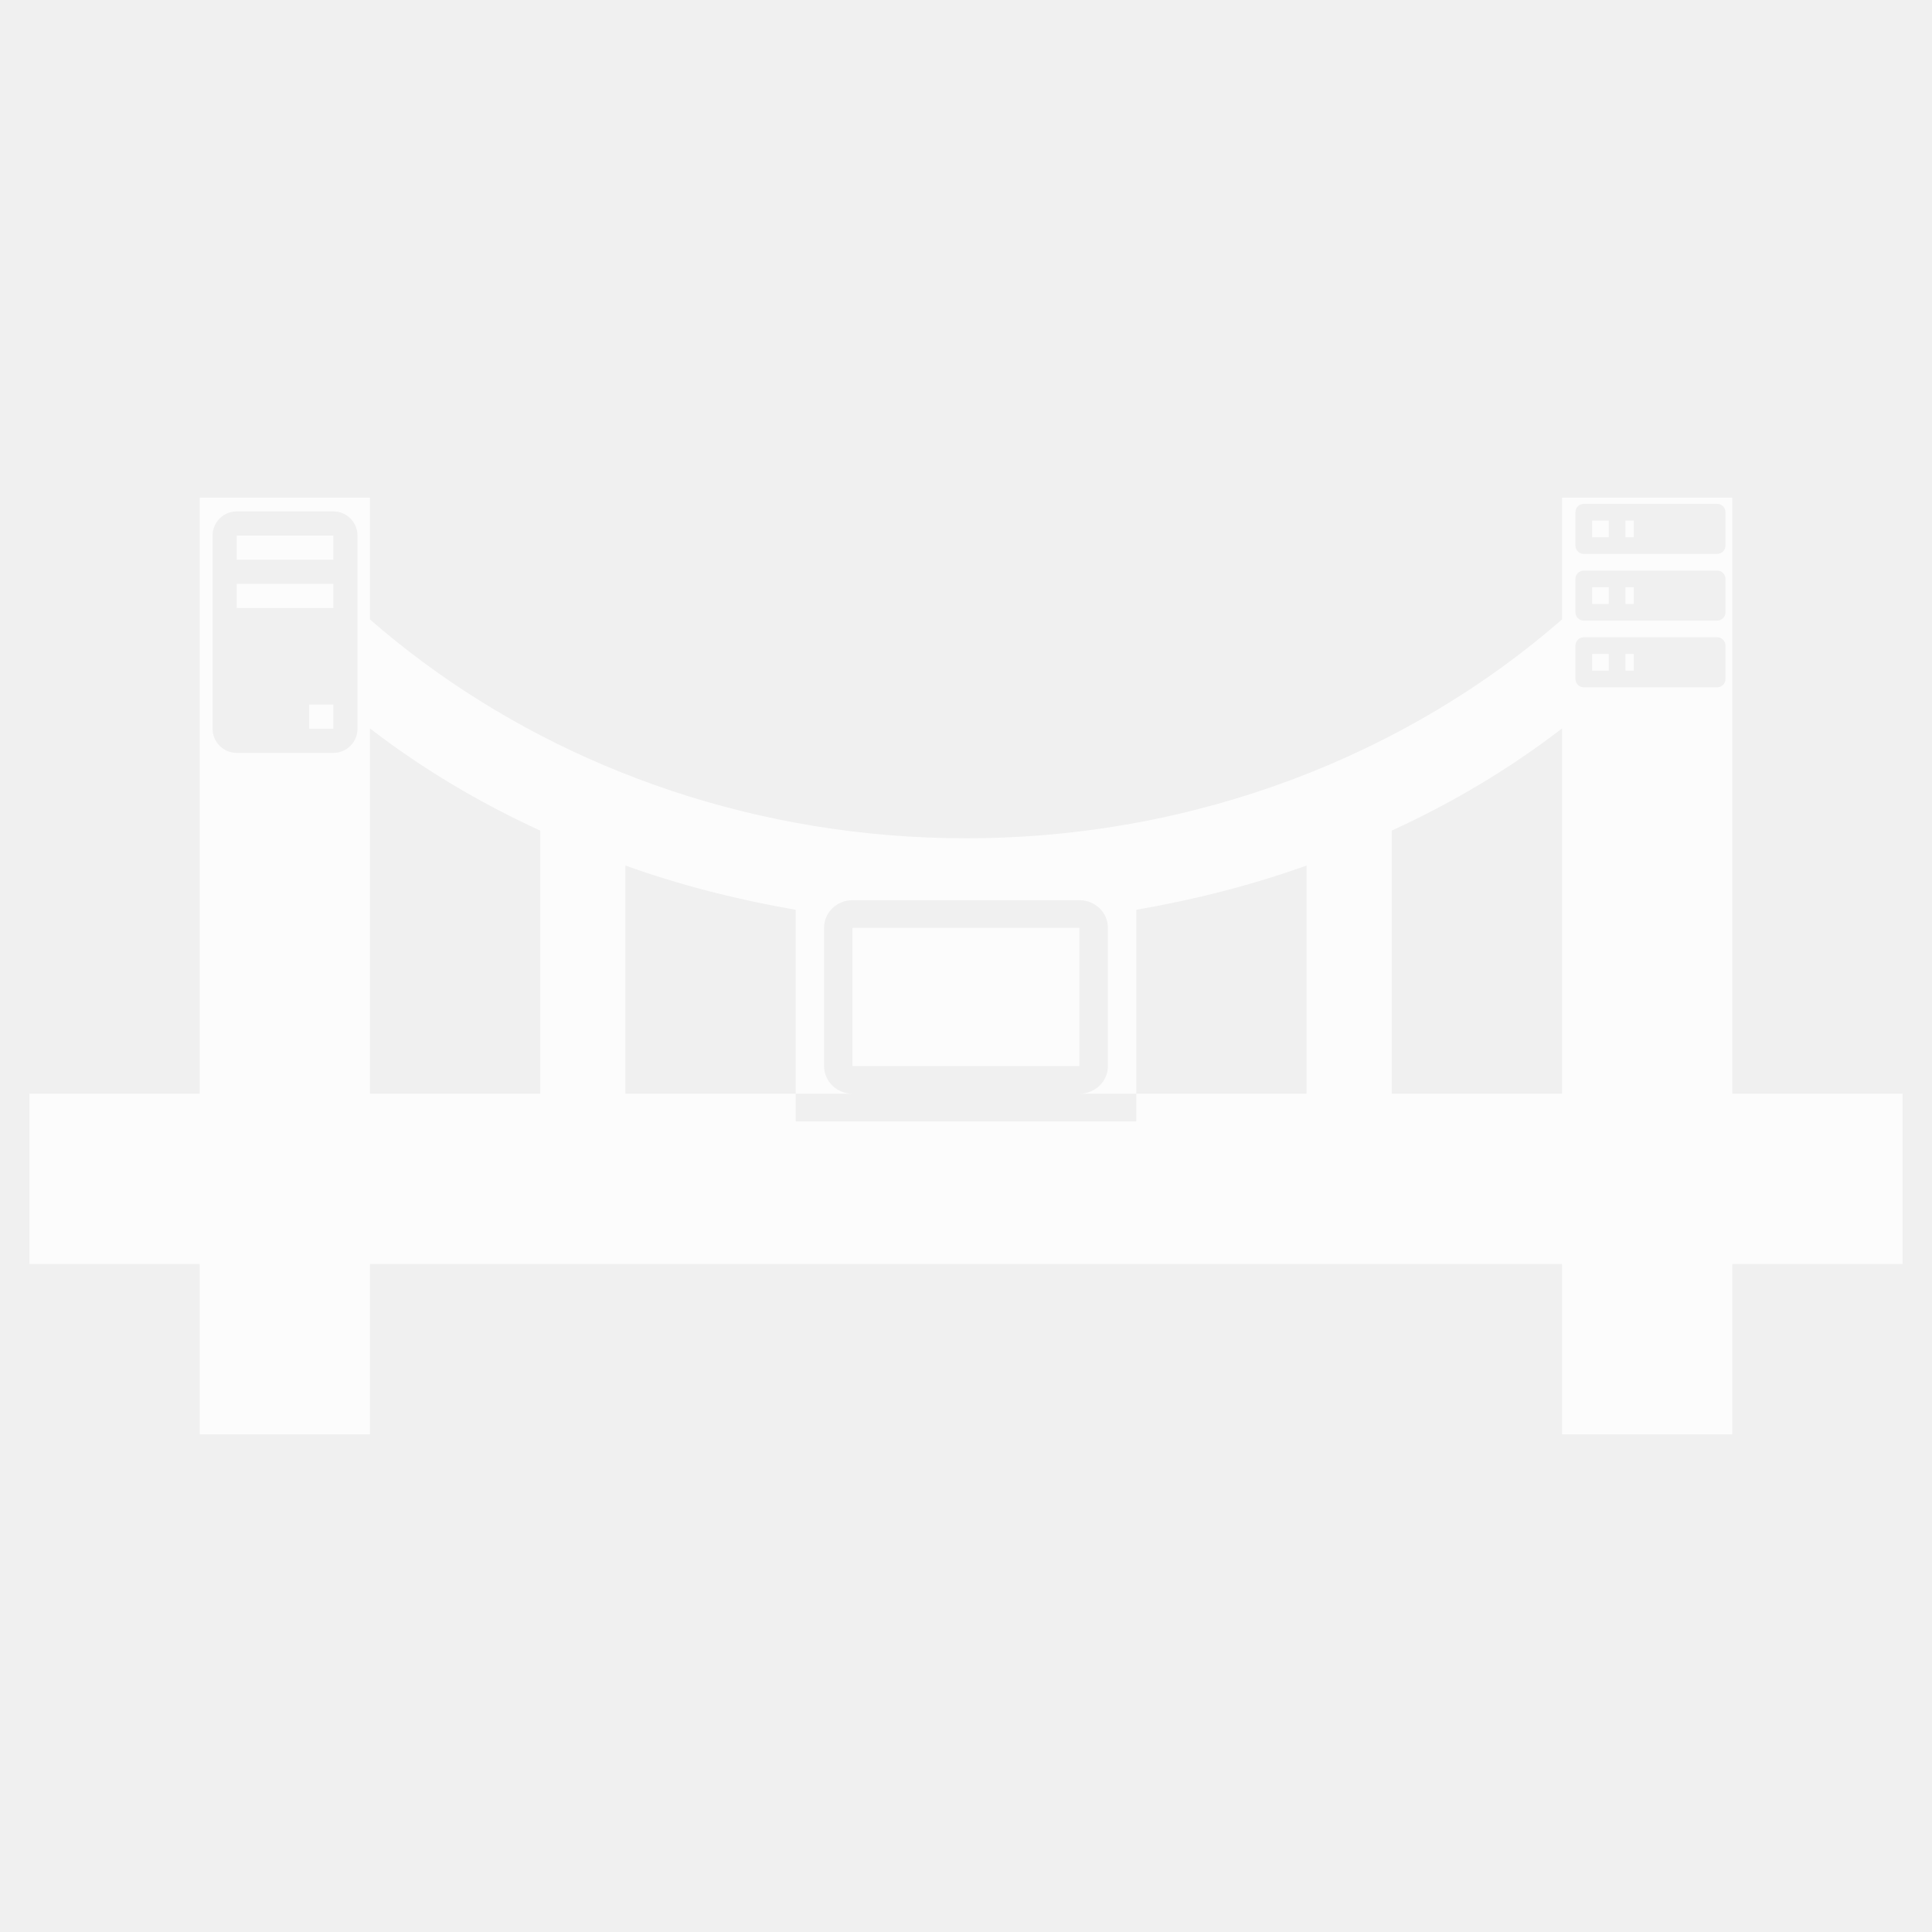
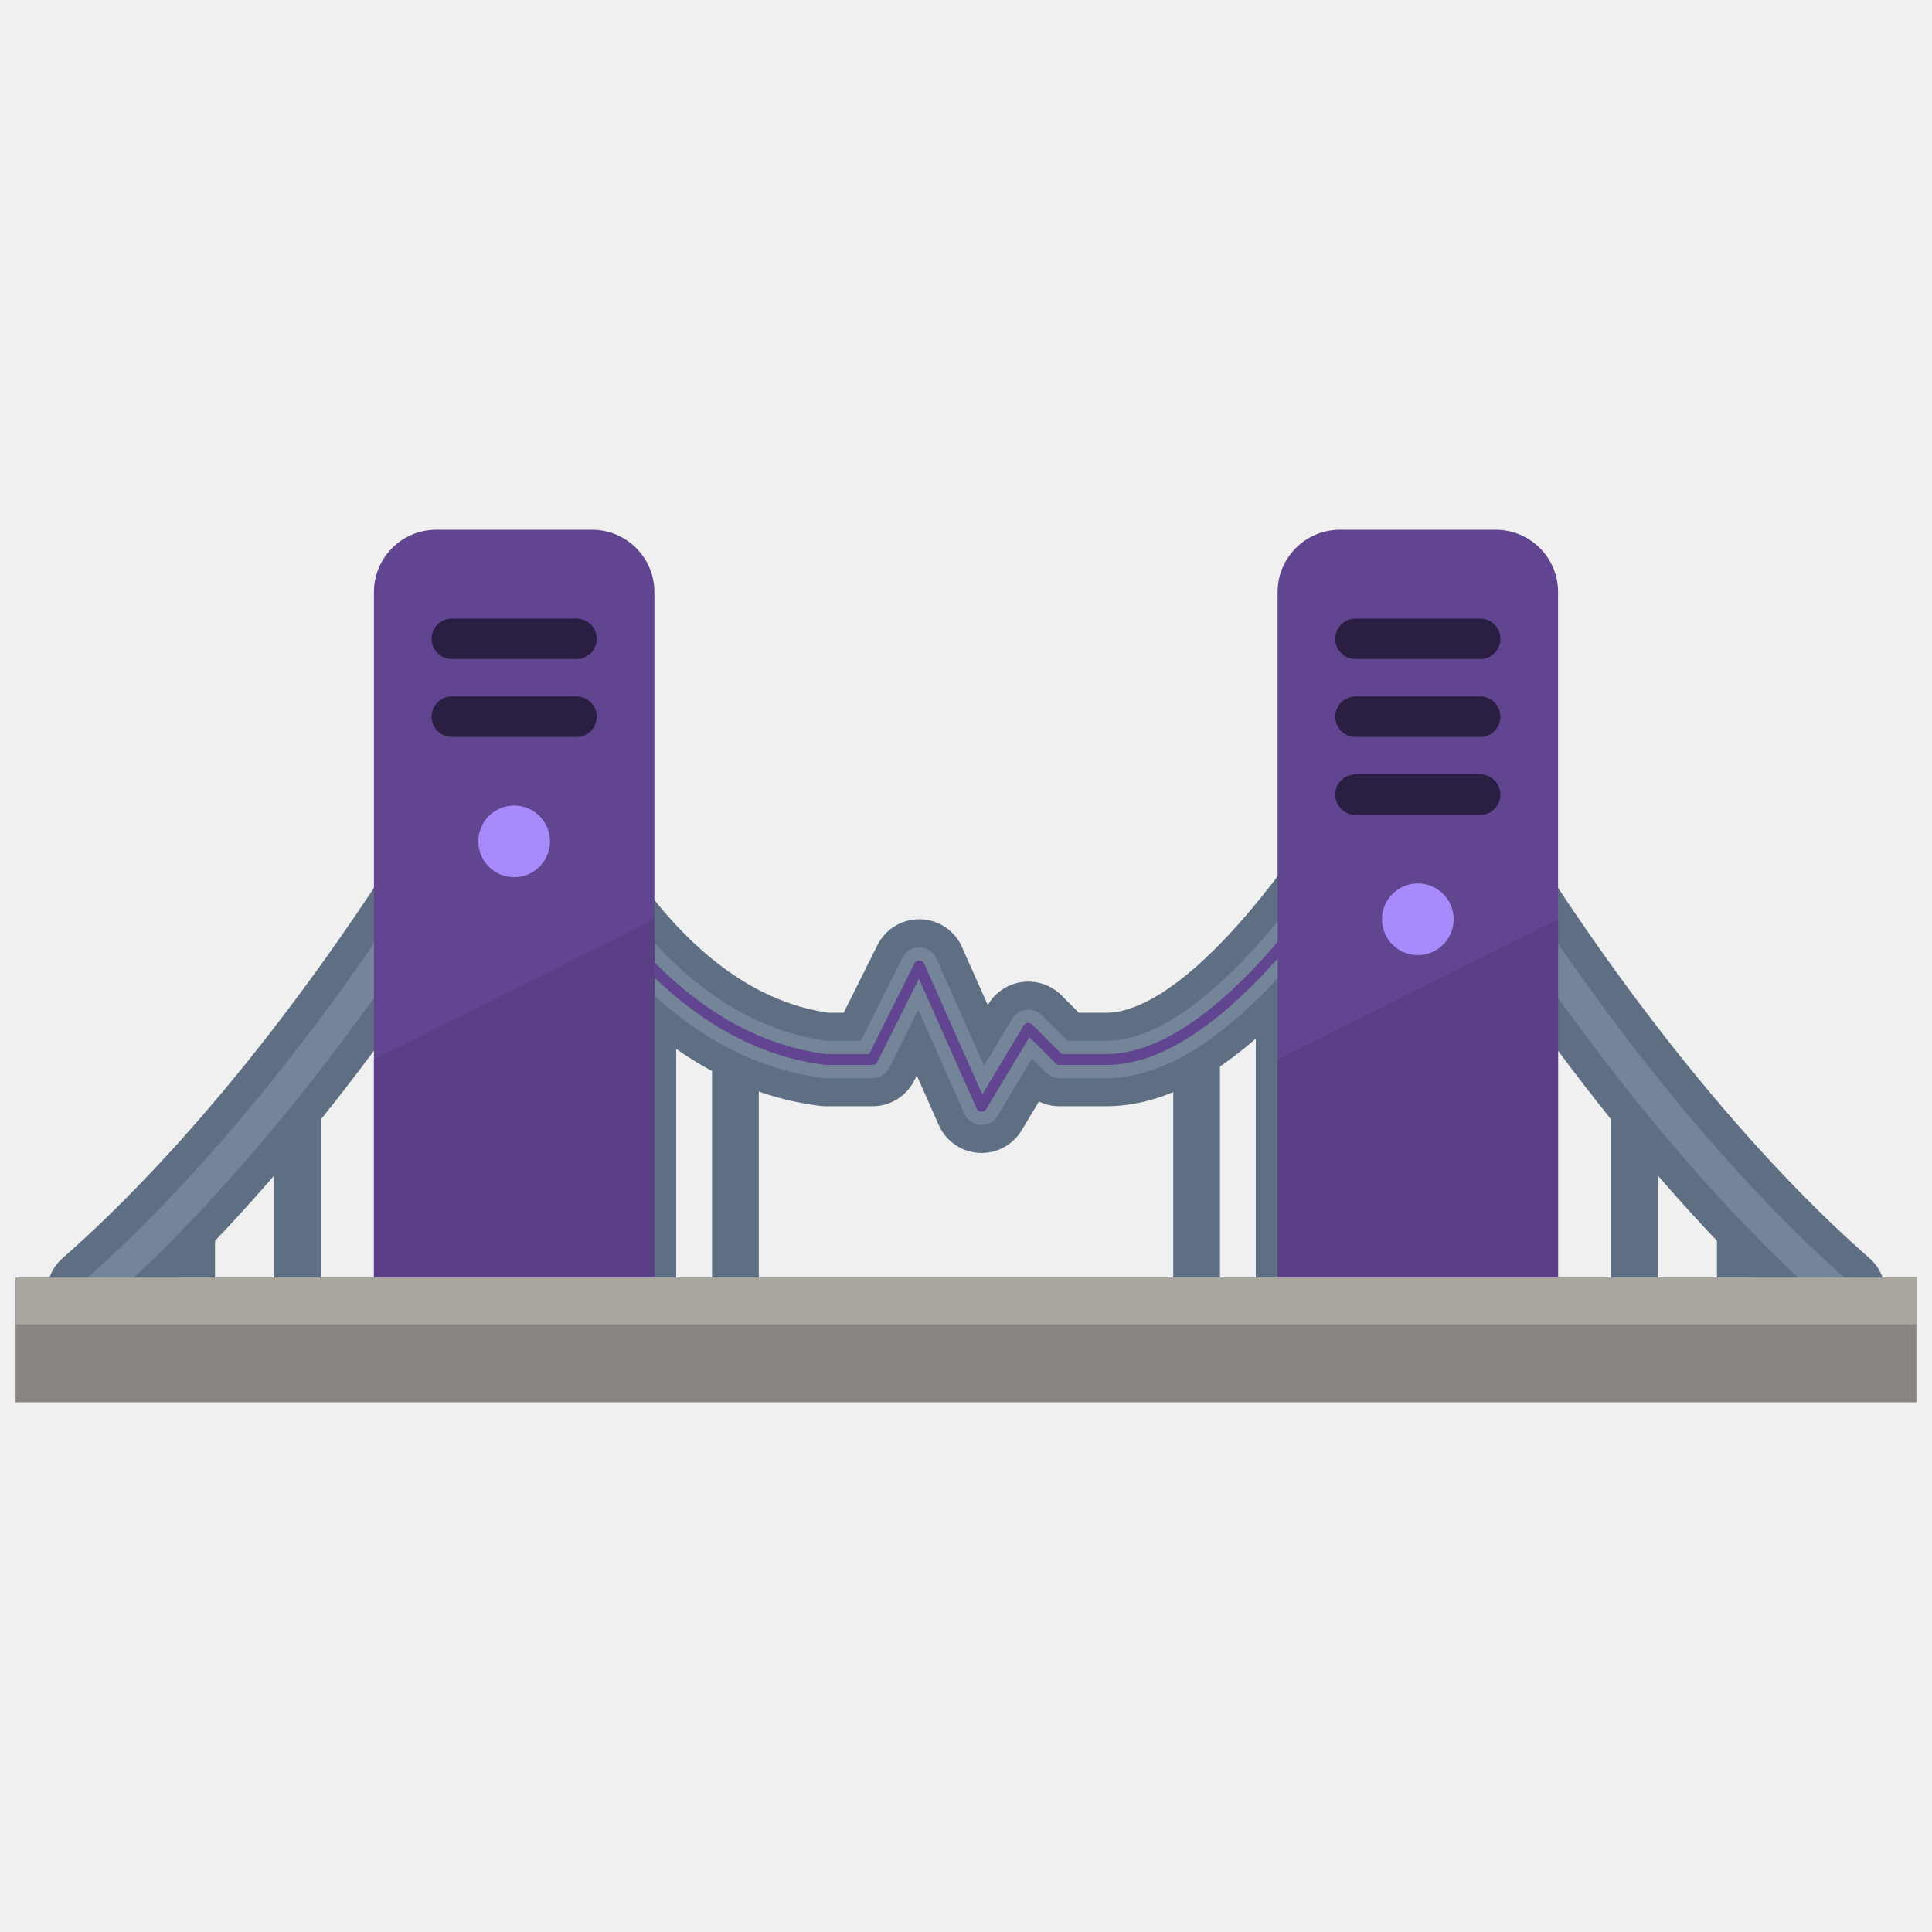
- <svg xmlns="http://www.w3.org/2000/svg" width="240mm" height="240mm" viewBox="0 0 240 240" version="1.1" id="svg8">
-   <defs />
-   <g id="layer1">
-     <path d="m 45.96,61.826 v 15.125 c 16.9,14.741 39.385,24.731 64.42,26.789 2.034,2.463 4.258,5.154 6.68,8.086 0.917,1.11 1.863,2.254 2.837,3.434 h 14.187 v 17.171 h -28.187 v -17.171 h 14 c -0.957,-1.159 -1.904,-2.305 -2.837,-3.434 h -11.163 c -1.957,0 -3.526,1.528 -3.526,3.434 v 17.171 c 1.8e-4,1.896 1.578,3.434 3.525,3.434 h -7.051 v -22.846 c -7.298,-1.267 -14.385,-3.066 -21.154,-5.5 v 28.346 h 21.154 v 3.435 h 42.308 v -3.435 h 21.154 v -28.346 c -6.769,2.431 -13.856,4.231 -21.154,5.5 v 22.846 h -7.051 c 1.947,-1.4e-4 3.525,-1.537 3.525,-3.434 v -17.171 c 0,-1.906 -1.587,-3.434 -3.526,-3.434 h -17.042 c -2.322,-2.81 -4.561,-5.52 -6.68,-8.086 3.168,0.26 6.377,0.394 9.62,0.394 28.875,0 55,-10.577 74.039,-27.183 V 61.826 h 21.154 v 74.039 h 21.154 v 21.154 h -21.154 v 21.154 H 194.039 V 157.02 H 45.96 v 21.154 H 24.806 V 157.02 H 3.653 V 135.865 H 24.806 V 61.826 Z m 149.745,1.804 v 4.143 c 2.4e-4,0.572 0.464,1.035 1.036,1.035 h 16.569 c 0.572,4.6e-5 1.035,-0.463 1.036,-1.035 v -4.143 c -2.6e-4,-0.572 -0.464,-1.035 -1.036,-1.035 h -16.569 c -0.572,-7.1e-5 -1.035,0.463 -1.036,1.035 z M 26.409,66.528 v 24.001 c 0,1.657 1.343,3 3,3 h 12 c 1.657,0 3,-1.343 3,-3 V 66.528 c 0,-1.657 -1.343,-3 -3,-3 H 29.409 c -1.657,0 -3,1.343 -3,3 z M 199.848,64.666 v 2.071 h -2.071 v -2.071 z m 3.107,0 v 2.071 h -1.036 V 64.666 Z M 41.41,66.528 v 3 H 29.409 v -3 z m 154.296,5.388 v 4.142 c -7e-5,0.572 0.464,1.036 1.036,1.036 h 16.569 c 0.572,7.1e-5 1.036,-0.464 1.036,-1.036 v -4.142 c 5e-5,-0.572 -0.464,-1.036 -1.036,-1.036 h -16.569 c -0.572,-4.6e-5 -1.036,0.464 -1.036,1.036 z M 41.41,72.528 v 3 H 29.409 V 72.528 Z M 199.848,72.951 v 2.071 h -2.071 V 72.951 Z m 3.107,0 v 2.071 h -1.036 V 72.951 Z m -7.249,7.249 v 4.142 c -7e-5,0.572 0.464,1.036 1.036,1.036 h 16.569 c 0.572,7.2e-5 1.036,-0.464 1.036,-1.036 v -4.142 c 5e-5,-0.572 -0.464,-1.036 -1.036,-1.036 h -16.569 c -0.572,-6.9e-5 -1.036,0.464 -1.036,1.036 z m 4.142,1.035 v 2.071 h -2.071 v -2.071 z m 3.107,0 v 2.071 h -1.036 V 81.236 Z M 41.41,87.528 v 3 h -3 v -3 z m 4.551,48.337 H 67.115 V 103.182 C 59.499,99.692 52.413,95.461 45.96,90.49 Z M 172.885,103.182 v 32.683 h 21.154 V 90.49 c -6.452,4.971 -13.538,9.202 -21.154,12.692 z m -66.988,32.683 c -1.8e-4,0 -3.3e-4,0 -5.2e-4,0 z m 28.205,0 h 4.9e-4 c -1.8e-4,0 -3.1e-4,0 -4.9e-4,0 z" id="path31" fill="#ffffff" fill-opacity="0.8" stroke-width="0" style="mix-blend-mode:normal" />
-   </g>
+ <svg xmlns="http://www.w3.org/2000/svg" viewBox="2 2 124 124">
+   <path d="M43.9 64V84M49.2 68V84M78.8 68V84M84.1 64V84M21.1 70.9V84M14.3 78.8V84M106.9 70.9V84M113.7 78.8V84" stroke="#5E6F84" stroke-width="3" />
+   <path d="M35 50C26 66 16 78 8 85M93 50C102 66 112 78 120 85" fill="none" stroke="#5E6F84" stroke-width="6" stroke-linecap="round" />
+   <path d="M35 50C26 66 16 78 8 85M93 50C102 66 112 78 120 85" fill="none" stroke="#74859A" stroke-width="2" stroke-linecap="round" />
+   <path d="M35 50C40 62 47 69 55 70h3l3-6 4 9 3-5 2 2h3c6 0 13-8 20-20" fill="none" stroke="#5E6F84" stroke-width="6" stroke-linecap="round" stroke-linejoin="round" />
+   <path d="M35 50C40 62 47 69 55 70h3l3-6 4 9 3-5 2 2h3c6 0 13-8 20-20" fill="none" stroke="#74859A" stroke-width="2.4" stroke-linecap="round" stroke-linejoin="round" />
+   <path d="M35 50C40 62 47 69 55 70h3l3-6 4 9 3-5 2 2h3c6 0 13-8 20-20" fill="none" stroke="#614590" stroke-width="0.7" stroke-linecap="round" stroke-linejoin="round" />
+   <path fill="#614590" d="M30 36h10a4 4 0 0 1 4 4v44H26V40a4 4 0 0 1 4-4Z" />
+   <path fill="#5A3F87" d="M26 70 44 61v23H26Z" />
+   <path d="M31 43h8M31 48h8" stroke="#2A1F42" stroke-width="2.6" stroke-linecap="round" />
+   <circle cx="35" cy="56" r="2.3" fill="#A78BFA" />
+   <path fill="#614590" d="M88 36h10a4 4 0 0 1 4 4v44H84V40a4 4 0 0 1 4-4Z" />
+   <path fill="#5A3F87" d="M84 70 102 61v23H84Z" />
+   <path d="M89 43h8M89 48h8M89 53h8" stroke="#2A1F42" stroke-width="2.6" stroke-linecap="round" />
+   <circle cx="93" cy="61" r="2.3" fill="#A78BFA" />
+   <path fill="#8A8783" d="M3 84h122v8H3z" />
+   <path fill="#A9A6A0" d="M3 84h122v3H3z" />
</svg>
